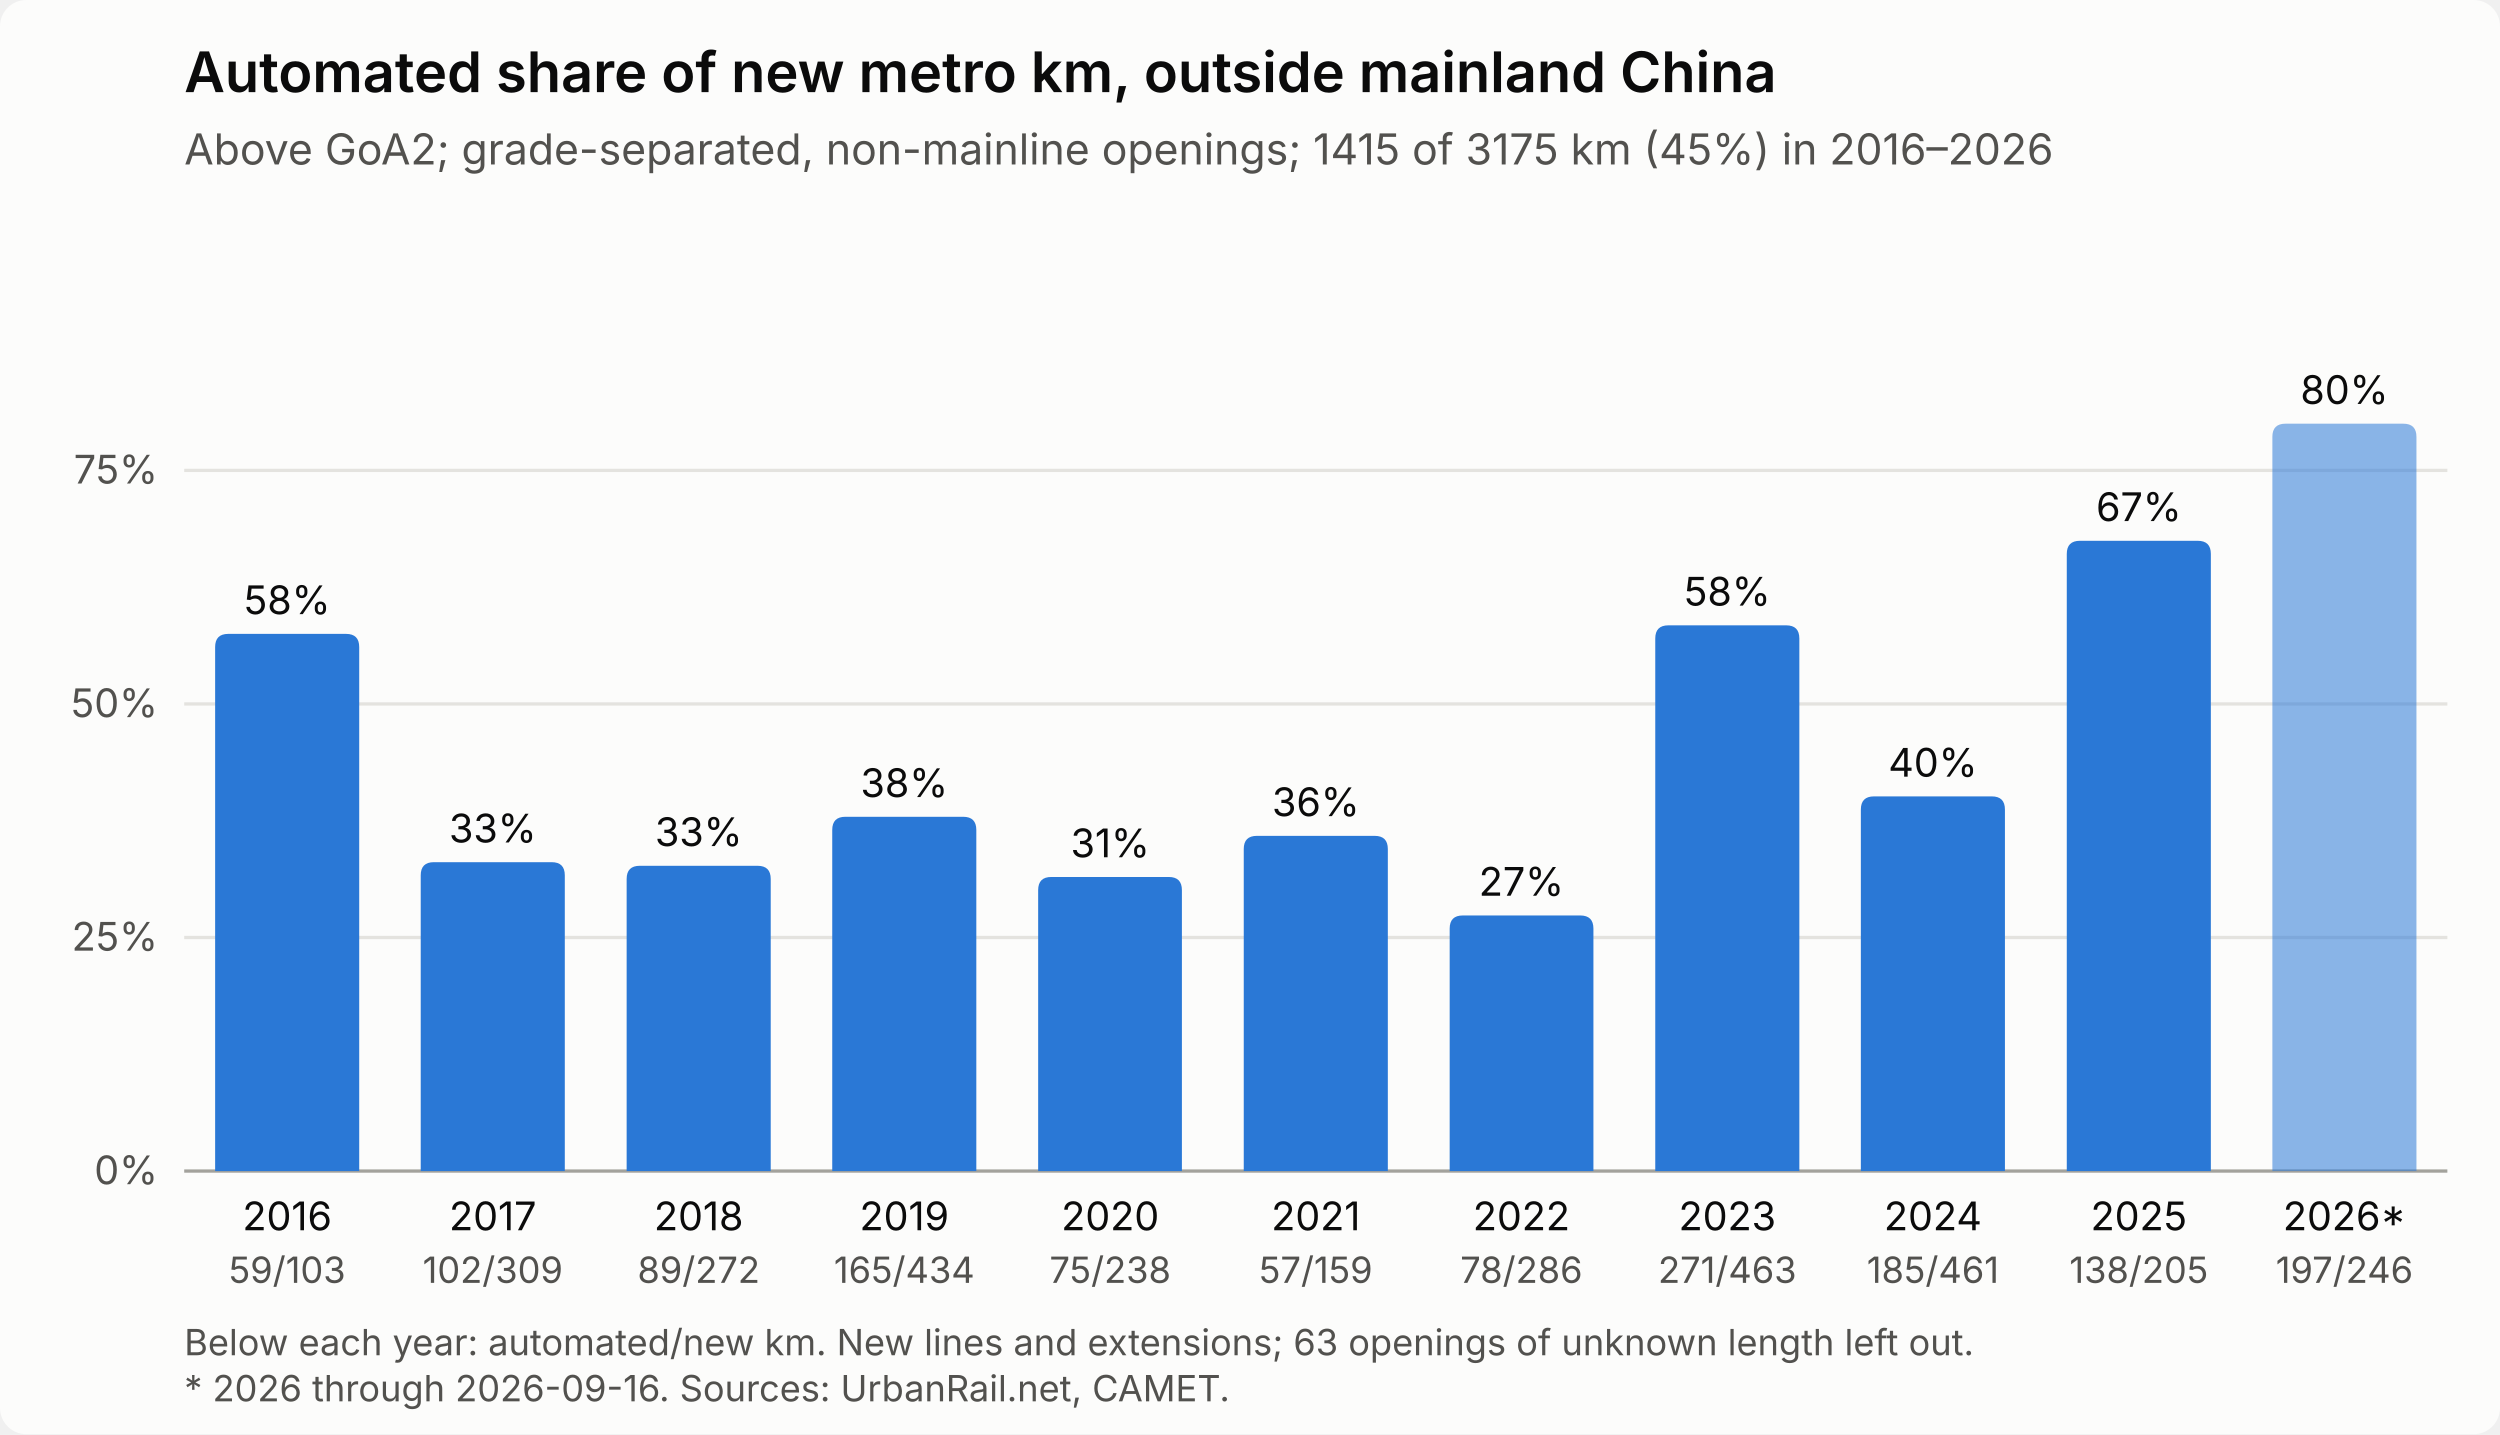
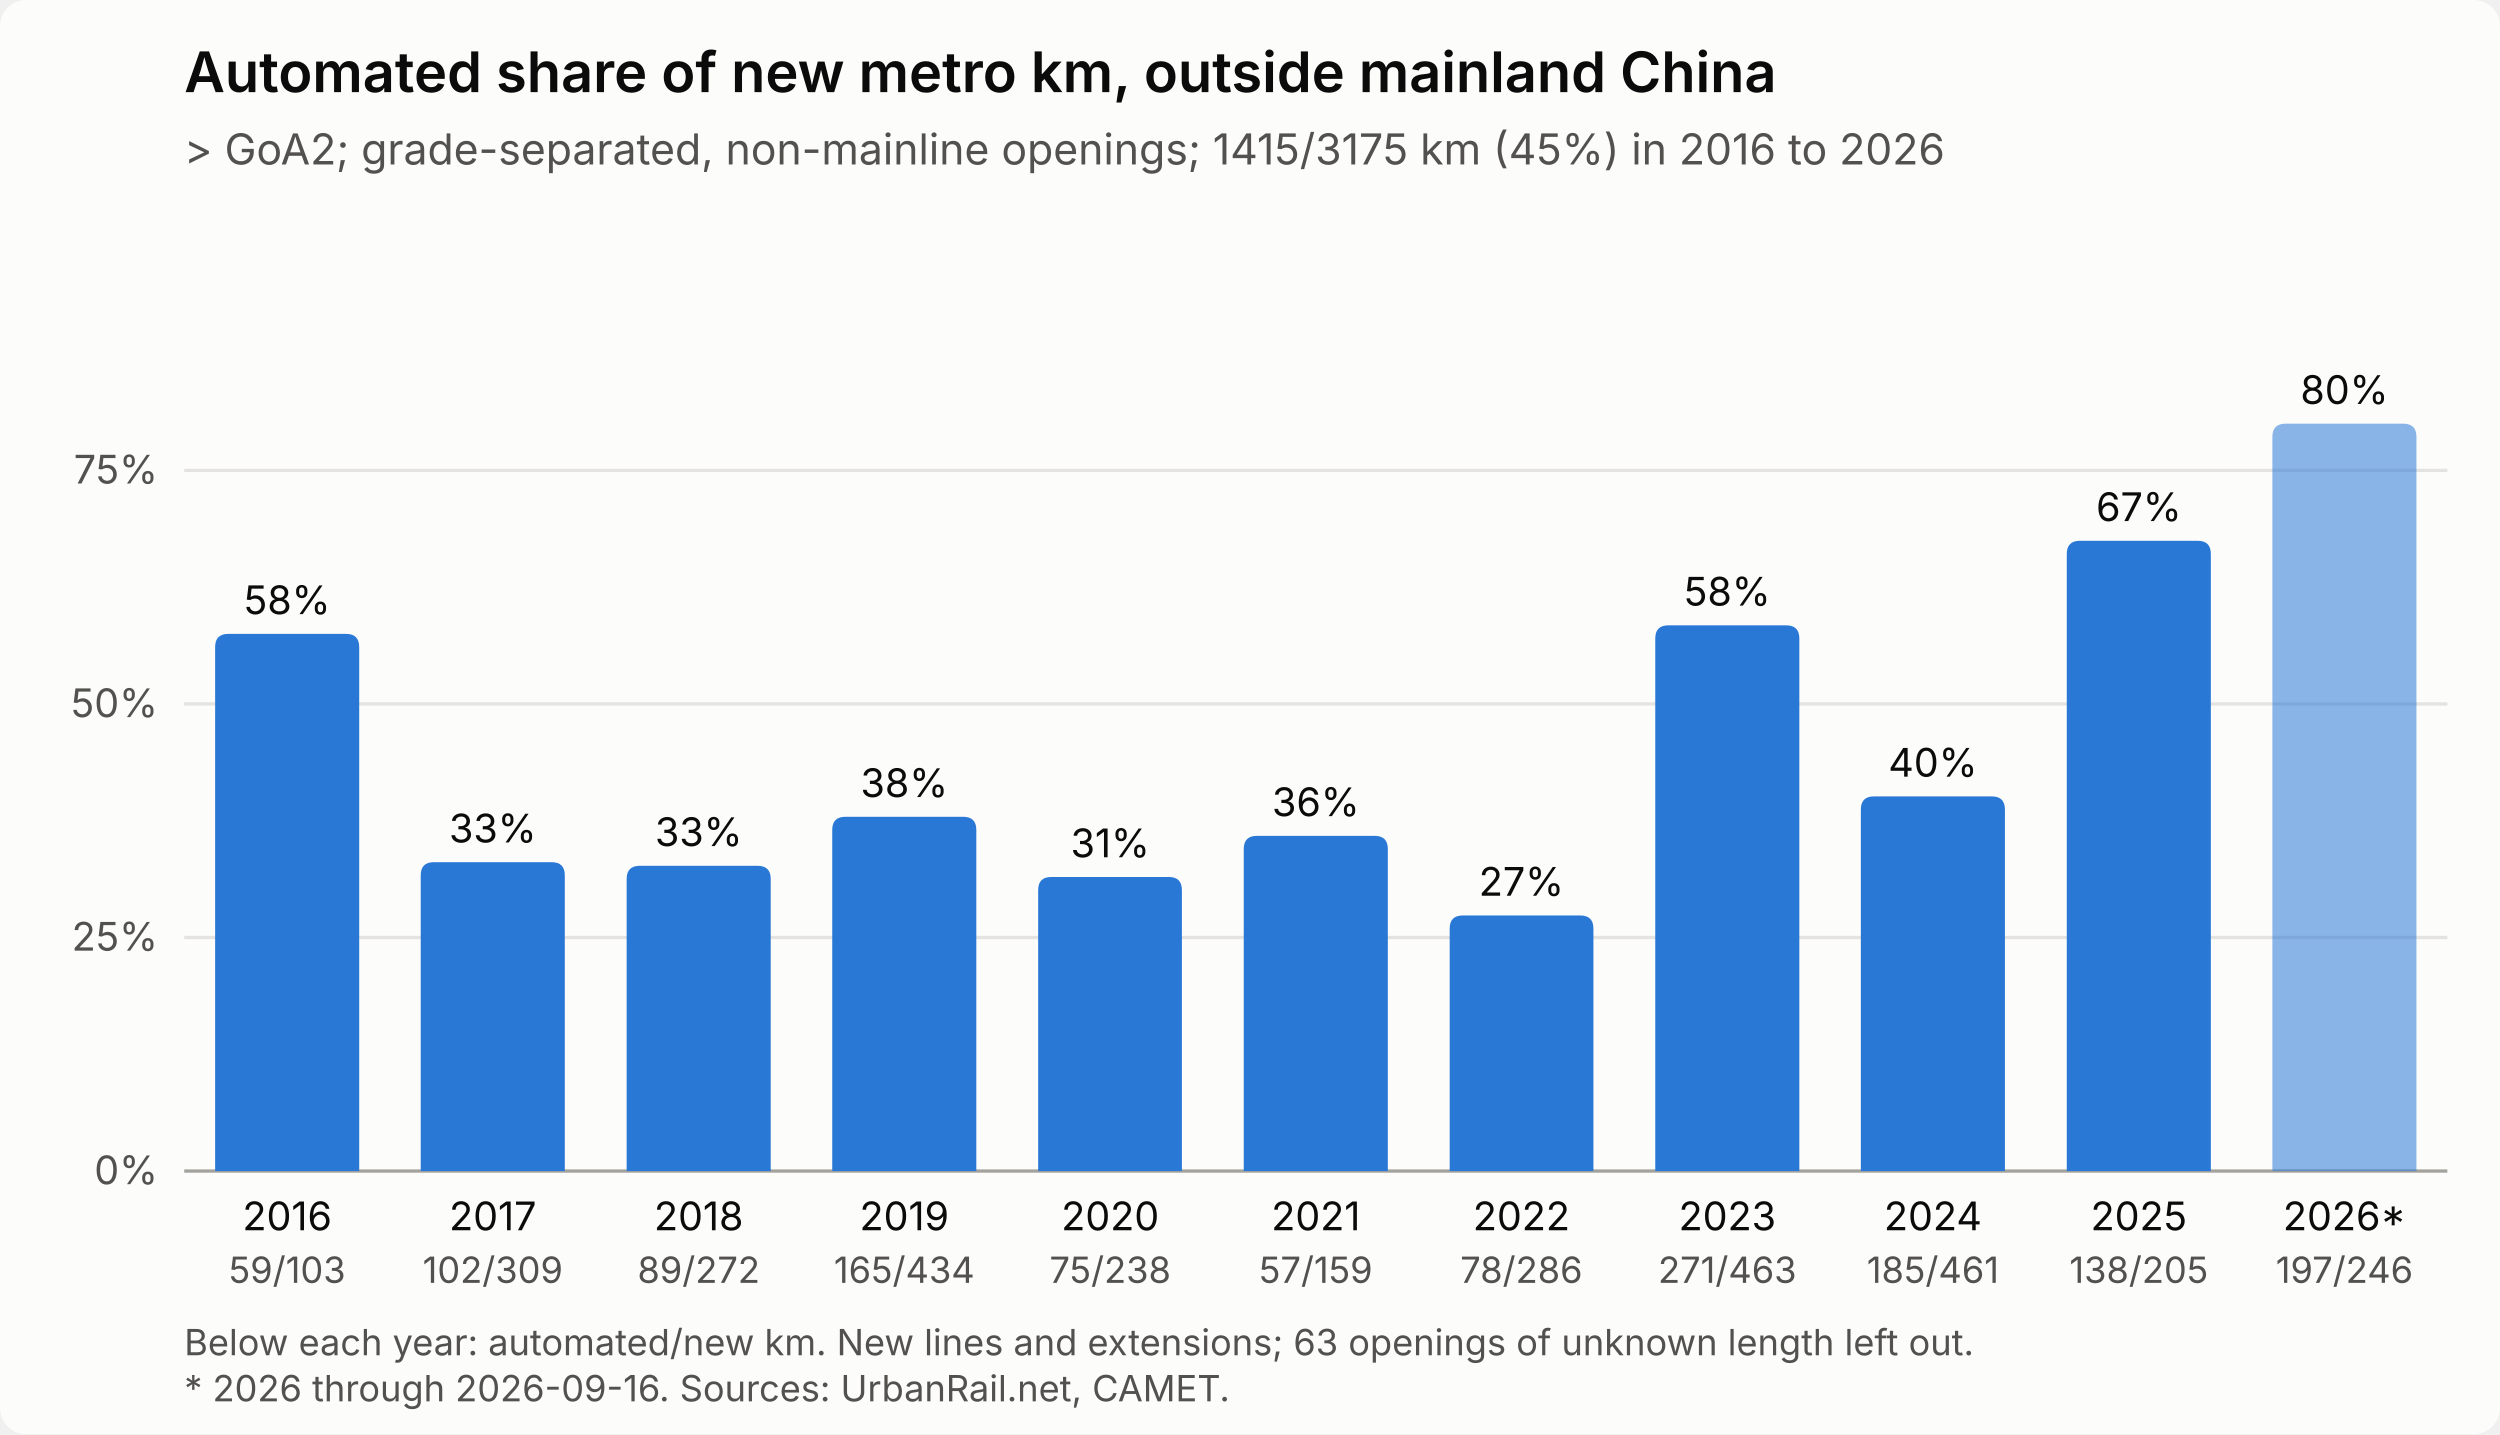
<svg xmlns="http://www.w3.org/2000/svg" viewBox="0 0 760 436" width="760" height="436" role="img" aria-labelledby="t d" font-family="system-ui, -apple-system, Segoe UI, sans-serif">
  <style>
.bg{fill:#fcfcfb}.bar{fill:#2a78d6}.bar.partial{fill-opacity:.55}
.grid{stroke:#e4e3df;stroke-width:1}.axis{stroke:#a3a29c;stroke-width:1}
.t1{fill:#0b0b0b}.t2{fill:#52514e}
@media (prefers-color-scheme: dark){
.bg{fill:#1a1a19}.bar{fill:#3987e5}.grid{stroke:#2e2e2c}.axis{stroke:#5d5c57}
.t1{fill:#ffffff}.t2{fill:#c3c2b7}}
</style>
  <rect class="bg" width="760" height="436" rx="8" />
  <text class="t1" x="56" y="28" font-size="17" font-weight="600">Automated share of new metro km, outside mainland China</text>
-   <text class="t2" x="56" y="50" font-size="13">Above GoA2; grade-separated, non-mainline openings; 1415 of 3175 km (45%) in 2016–2026</text>
+   <text class="t2" x="56" y="50" font-size="13">&gt; GoA2; grade-separated, non-mainline openings; 1415/3175 km (45%) in 2016 to 2026</text>
  <line class="axis" x1="56" x2="744" y1="356.0" y2="356.0" />
  <text class="t2" x="48" y="360.0" font-size="12" text-anchor="end">0%</text>
  <line class="grid" x1="56" x2="744" y1="285.0" y2="285.0" />
  <text class="t2" x="48" y="289.0" font-size="12" text-anchor="end">25%</text>
  <line class="grid" x1="56" x2="744" y1="214.0" y2="214.0" />
  <text class="t2" x="48" y="218.0" font-size="12" text-anchor="end">50%</text>
  <line class="grid" x1="56" x2="744" y1="143.0" y2="143.0" />
  <text class="t2" x="48" y="147.0" font-size="12" text-anchor="end">75%</text>
  <g>
    <rect x="56.0" y="72" width="62.5" height="284" fill="transparent" />
    <path class="bar" d="M65.4,356.0 V196.7 Q65.4,192.7 69.4,192.7 H105.2 Q109.2,192.7 109.2,196.7 V356.0 Z" />
    <text class="t1" x="87.3" y="186.7" font-size="12" text-anchor="middle">58%</text>
  </g>
  <text class="t1" x="87.3" y="374.0" font-size="12" text-anchor="middle">2016</text>
  <text class="t2" x="87.3" y="390.0" font-size="11" text-anchor="middle">59/103</text>
  <g>
    <rect x="118.5" y="72" width="62.5" height="284" fill="transparent" />
    <path class="bar" d="M127.9,356.0 V266.1 Q127.9,262.1 131.9,262.1 H167.7 Q171.7,262.1 171.7,266.1 V356.0 Z" />
    <text class="t1" x="149.8" y="256.1" font-size="12" text-anchor="middle">33%</text>
  </g>
  <text class="t1" x="149.8" y="374.0" font-size="12" text-anchor="middle">2017</text>
  <text class="t2" x="149.8" y="390.0" font-size="11" text-anchor="middle">102/309</text>
  <g>
    <rect x="181.1" y="72" width="62.5" height="284" fill="transparent" />
    <path class="bar" d="M190.5,356.0 V267.2 Q190.5,263.2 194.5,263.2 H230.3 Q234.3,263.2 234.3,267.2 V356.0 Z" />
    <text class="t1" x="212.4" y="257.2" font-size="12" text-anchor="middle">33%</text>
  </g>
  <text class="t1" x="212.4" y="374.0" font-size="12" text-anchor="middle">2018</text>
  <text class="t2" x="212.4" y="390.0" font-size="11" text-anchor="middle">89/272</text>
  <g>
    <rect x="243.6" y="72" width="62.5" height="284" fill="transparent" />
    <path class="bar" d="M253.0,356.0 V252.3 Q253.0,248.3 257.0,248.3 H292.8 Q296.8,248.3 296.8,252.3 V356.0 Z" />
    <text class="t1" x="274.9" y="242.3" font-size="12" text-anchor="middle">38%</text>
  </g>
  <text class="t1" x="274.9" y="374.0" font-size="12" text-anchor="middle">2019</text>
  <text class="t2" x="274.9" y="390.0" font-size="11" text-anchor="middle">165/434</text>
  <g>
    <rect x="306.2" y="72" width="62.5" height="284" fill="transparent" />
    <path class="bar" d="M315.6,356.0 V270.6 Q315.6,266.6 319.6,266.6 H355.3 Q359.3,266.6 359.3,270.6 V356.0 Z" />
    <text class="t1" x="337.5" y="260.6" font-size="12" text-anchor="middle">31%</text>
  </g>
  <text class="t1" x="337.5" y="374.0" font-size="12" text-anchor="middle">2020</text>
  <text class="t2" x="337.5" y="390.0" font-size="11" text-anchor="middle">75/238</text>
  <g>
    <rect x="368.7" y="72" width="62.5" height="284" fill="transparent" />
    <path class="bar" d="M378.1,356.0 V258.1 Q378.1,254.1 382.1,254.1 H417.9 Q421.9,254.1 421.9,258.1 V356.0 Z" />
    <text class="t1" x="400.0" y="248.1" font-size="12" text-anchor="middle">36%</text>
  </g>
  <text class="t1" x="400.0" y="374.0" font-size="12" text-anchor="middle">2021</text>
  <text class="t2" x="400.0" y="390.0" font-size="11" text-anchor="middle">57/159</text>
  <g>
    <rect x="431.3" y="72" width="62.5" height="284" fill="transparent" />
    <path class="bar" d="M440.7,356.0 V282.3 Q440.7,278.3 444.7,278.3 H480.4 Q484.4,278.3 484.4,282.3 V356.0 Z" />
    <text class="t1" x="462.5" y="272.3" font-size="12" text-anchor="middle">27%</text>
  </g>
  <text class="t1" x="462.5" y="374.0" font-size="12" text-anchor="middle">2022</text>
  <text class="t2" x="462.5" y="390.0" font-size="11" text-anchor="middle">78/286</text>
  <g>
    <rect x="493.8" y="72" width="62.5" height="284" fill="transparent" />
    <path class="bar" d="M503.2,356.0 V194.1 Q503.2,190.1 507.2,190.1 H543.0 Q547.0,190.1 547.0,194.1 V356.0 Z" />
    <text class="t1" x="525.1" y="184.1" font-size="12" text-anchor="middle">58%</text>
  </g>
  <text class="t1" x="525.1" y="374.0" font-size="12" text-anchor="middle">2023</text>
  <text class="t2" x="525.1" y="390.0" font-size="11" text-anchor="middle">271/463</text>
  <g>
    <rect x="556.4" y="72" width="62.5" height="284" fill="transparent" />
    <path class="bar" d="M565.7,356.0 V246.1 Q565.7,242.1 569.7,242.1 H605.5 Q609.5,242.1 609.5,246.1 V356.0 Z" />
    <text class="t1" x="587.6" y="236.1" font-size="12" text-anchor="middle">40%</text>
  </g>
  <text class="t1" x="587.6" y="374.0" font-size="12" text-anchor="middle">2024</text>
  <text class="t2" x="587.6" y="390.0" font-size="11" text-anchor="middle">185/461</text>
  <g>
    <rect x="618.9" y="72" width="62.5" height="284" fill="transparent" />
    <path class="bar" d="M628.3,356.0 V168.4 Q628.3,164.4 632.3,164.4 H668.1 Q672.1,164.4 672.1,168.4 V356.0 Z" />
    <text class="t1" x="650.2" y="158.4" font-size="12" text-anchor="middle">67%</text>
  </g>
  <text class="t1" x="650.2" y="374.0" font-size="12" text-anchor="middle">2025</text>
  <text class="t2" x="650.2" y="390.0" font-size="11" text-anchor="middle">138/205</text>
  <g>
    <rect x="681.5" y="72" width="62.5" height="284" fill="transparent" />
    <path class="bar partial" d="M690.8,356.0 V132.8 Q690.8,128.8 694.8,128.8 H730.6 Q734.6,128.8 734.6,132.8 V356.0 Z" />
    <text class="t1" x="712.7" y="122.8" font-size="12" text-anchor="middle">80%</text>
  </g>
  <text class="t1" x="712.7" y="374.0" font-size="12" text-anchor="middle">2026*</text>
  <text class="t2" x="712.7" y="390.0" font-size="11" text-anchor="middle">197/246</text>
  <text class="t2" x="56" y="412" font-size="11">Below each year: automated/new km. New lines and extensions; 63 openings of unknown length left out.</text>
  <text class="t2" x="56" y="426" font-size="11">* 2026 through 2026-09-16. Sources: UrbanRail.net, CAMET.</text>
</svg>
